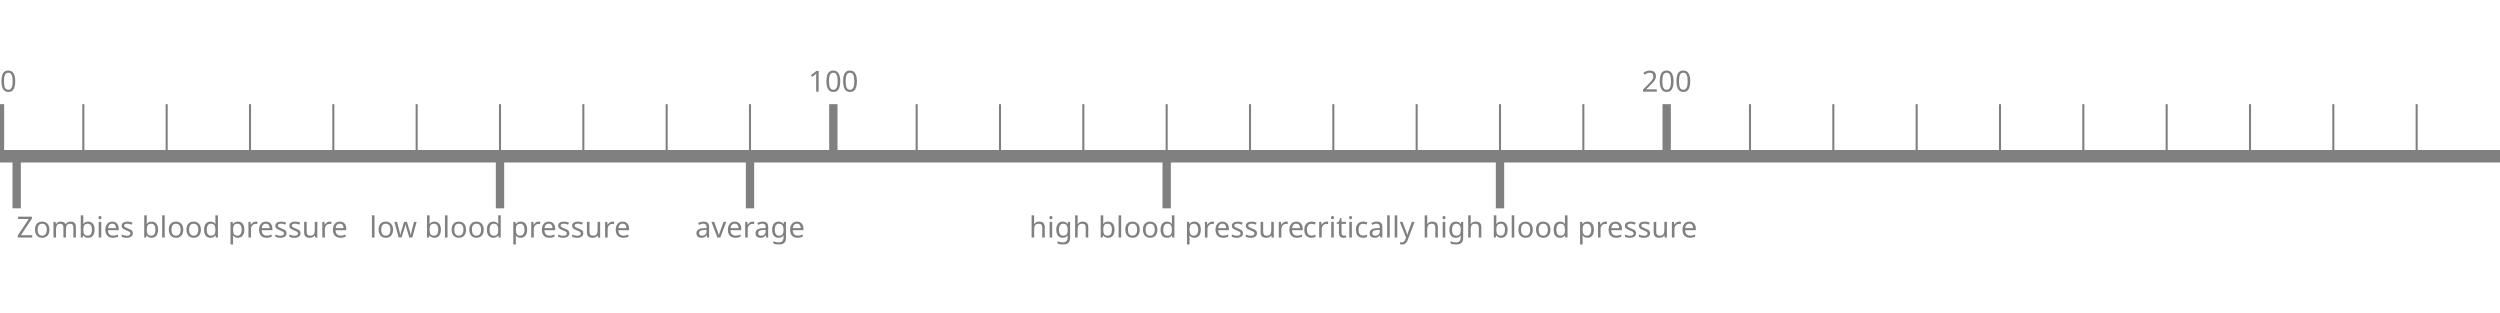
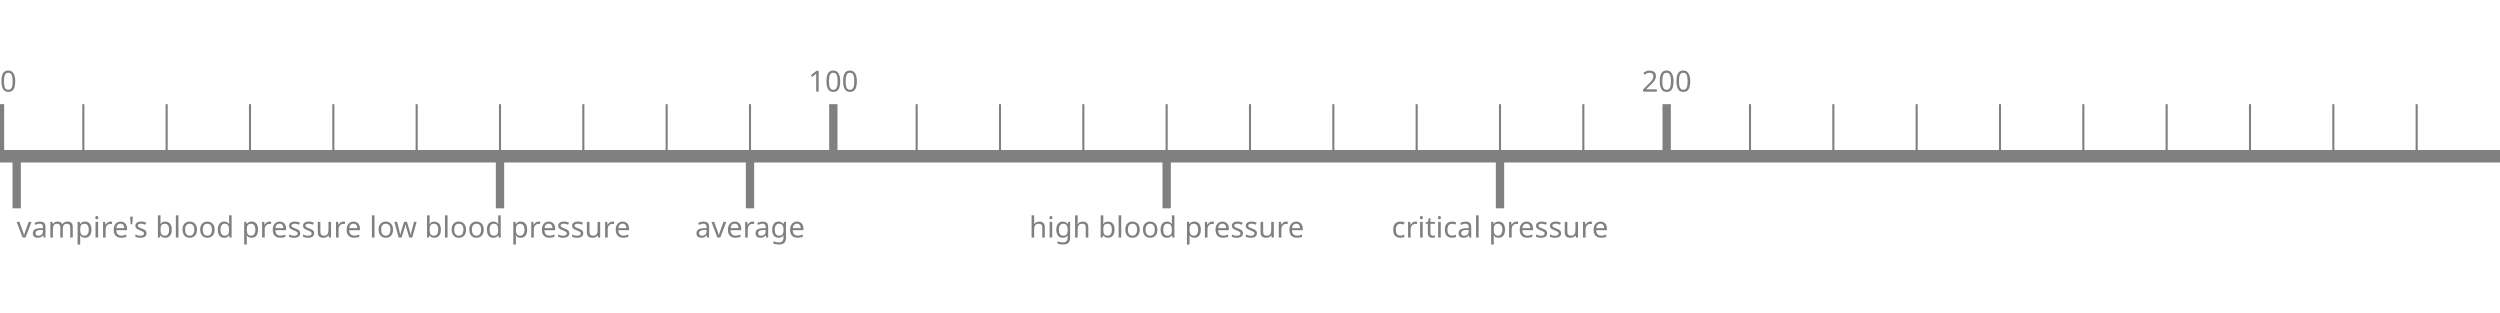
- <svg xmlns="http://www.w3.org/2000/svg" width="600mm" height="75mm" id="svg2" version="1.1">
-   <line stroke="grey" stroke-width="3mm" x1="0mm" x2="600mm" y1="37.5mm" y2="37.5mm" />
-   <line stroke="grey" stroke-width="2mm" x1="280.0mm" x2="280.0mm" y1="37.5mm" y2="50.0mm" />
-   <text x="280.0mm" y="57.0mm" font-family="sans-serif" font-size="7mm" text-anchor="middle" fill="grey">high blood pressure</text>
-   <line stroke="grey" stroke-width="2mm" x1="4.0mm" x2="4.0mm" y1="37.5mm" y2="50.0mm" />
-   <text x="4.0mm" y="57.0mm" font-family="sans-serif" font-size="7mm" text-anchor="start" fill="grey">Zombies blood pressure</text>
-   <line stroke="grey" stroke-width="2mm" x1="360.0mm" x2="360.0mm" y1="37.5mm" y2="50.0mm" />
-   <text x="360.0mm" y="57.0mm" font-family="sans-serif" font-size="7mm" text-anchor="middle" fill="grey">critically high blood pressure</text>
-   <line stroke="grey" stroke-width="2mm" x1="120.0mm" x2="120.0mm" y1="37.5mm" y2="50.0mm" />
-   <text x="120.0mm" y="57.0mm" font-family="sans-serif" font-size="7mm" text-anchor="middle" fill="grey">low blood pressure</text>
-   <line stroke="grey" stroke-width="2mm" x1="180.0mm" x2="180.0mm" y1="37.5mm" y2="50.0mm" />
-   <text x="180.0mm" y="57.0mm" font-family="sans-serif" font-size="7mm" text-anchor="middle" fill="grey">average</text>
-   <text x="0.0mm" y="22.0mm" font-family="sans-serif" font-size="7mm" text-anchor="start" fill="grey">0</text>
-   <line stroke="grey" stroke-width="2mm" x1="0.0mm" x2="0.0mm" y1="37.5mm" y2="25.0mm" />
-   <line stroke="grey" stroke-width="0.5mm" x1="20.0mm" x2="20.0mm" y1="37.5mm" y2="25.0mm" />
-   <line stroke="grey" stroke-width="0.5mm" x1="40.0mm" x2="40.0mm" y1="37.5mm" y2="25.0mm" />
-   <line stroke="grey" stroke-width="0.5mm" x1="60.0mm" x2="60.0mm" y1="37.5mm" y2="25.0mm" />
-   <line stroke="grey" stroke-width="0.5mm" x1="80.0mm" x2="80.0mm" y1="37.5mm" y2="25.0mm" />
-   <line stroke="grey" stroke-width="0.5mm" x1="100.0mm" x2="100.0mm" y1="37.5mm" y2="25.0mm" />
-   <line stroke="grey" stroke-width="0.5mm" x1="120.0mm" x2="120.0mm" y1="37.5mm" y2="25.0mm" />
-   <line stroke="grey" stroke-width="0.5mm" x1="140.0mm" x2="140.0mm" y1="37.5mm" y2="25.0mm" />
-   <line stroke="grey" stroke-width="0.5mm" x1="160.0mm" x2="160.0mm" y1="37.5mm" y2="25.0mm" />
-   <line stroke="grey" stroke-width="0.5mm" x1="180.0mm" x2="180.0mm" y1="37.5mm" y2="25.0mm" />
-   <text x="200.0mm" y="22.0mm" font-family="sans-serif" font-size="7mm" text-anchor="middle" fill="grey">100</text>
-   <line stroke="grey" stroke-width="2mm" x1="200.0mm" x2="200.0mm" y1="37.5mm" y2="25.0mm" />
-   <line stroke="grey" stroke-width="0.5mm" x1="220.0mm" x2="220.0mm" y1="37.5mm" y2="25.0mm" />
-   <line stroke="grey" stroke-width="0.5mm" x1="240.0mm" x2="240.0mm" y1="37.5mm" y2="25.0mm" />
-   <line stroke="grey" stroke-width="0.5mm" x1="260.0mm" x2="260.0mm" y1="37.5mm" y2="25.0mm" />
-   <line stroke="grey" stroke-width="0.5mm" x1="280.0mm" x2="280.0mm" y1="37.5mm" y2="25.0mm" />
-   <line stroke="grey" stroke-width="0.5mm" x1="300.0mm" x2="300.0mm" y1="37.5mm" y2="25.0mm" />
-   <line stroke="grey" stroke-width="0.5mm" x1="320.0mm" x2="320.0mm" y1="37.5mm" y2="25.0mm" />
-   <line stroke="grey" stroke-width="0.5mm" x1="340.0mm" x2="340.0mm" y1="37.5mm" y2="25.0mm" />
-   <line stroke="grey" stroke-width="0.5mm" x1="360.0mm" x2="360.0mm" y1="37.5mm" y2="25.0mm" />
-   <line stroke="grey" stroke-width="0.5mm" x1="380.0mm" x2="380.0mm" y1="37.5mm" y2="25.0mm" />
-   <text x="400.0mm" y="22.0mm" font-family="sans-serif" font-size="7mm" text-anchor="middle" fill="grey">200</text>
-   <line stroke="grey" stroke-width="2mm" x1="400.0mm" x2="400.0mm" y1="37.5mm" y2="25.0mm" />
-   <line stroke="grey" stroke-width="0.5mm" x1="420.0mm" x2="420.0mm" y1="37.5mm" y2="25.0mm" />
-   <line stroke="grey" stroke-width="0.5mm" x1="440.0mm" x2="440.0mm" y1="37.5mm" y2="25.0mm" />
-   <line stroke="grey" stroke-width="0.5mm" x1="460.0mm" x2="460.0mm" y1="37.5mm" y2="25.0mm" />
-   <line stroke="grey" stroke-width="0.5mm" x1="480.0mm" x2="480.0mm" y1="37.5mm" y2="25.0mm" />
-   <line stroke="grey" stroke-width="0.5mm" x1="500.0mm" x2="500.0mm" y1="37.5mm" y2="25.0mm" />
-   <line stroke="grey" stroke-width="0.5mm" x1="520.0mm" x2="520.0mm" y1="37.5mm" y2="25.0mm" />
-   <line stroke="grey" stroke-width="0.5mm" x1="540.0mm" x2="540.0mm" y1="37.5mm" y2="25.0mm" />
-   <line stroke="grey" stroke-width="0.5mm" x1="560.0mm" x2="560.0mm" y1="37.5mm" y2="25.0mm" />
-   <line stroke="grey" stroke-width="0.5mm" x1="580.0mm" x2="580.0mm" y1="37.5mm" y2="25.0mm" />
+ <svg xmlns="http://www.w3.org/2000/svg" width="600" height="75" id="svg2" version="1.1">
+   <line stroke="grey" stroke-width="3" fill="None" x1="0" x2="600" y1="37.5" y2="37.5" />
+   <line stroke="grey" stroke-width="2" fill="None" x1="280.0" x2="280.0" y1="37.5" y2="50.0" />
+   <text x="280.0" y="57.0" font-family="sans-serif" font-size="7" text-anchor="middle" fill="grey">high blood pressure</text>
+   <line stroke="grey" stroke-width="2" fill="None" x1="4.0" x2="4.0" y1="37.5" y2="50.0" />
+   <text x="4.0" y="57.0" font-family="sans-serif" font-size="7" text-anchor="start" fill="grey">vampire's blood pressure</text>
+   <line stroke="grey" stroke-width="2" fill="None" x1="360.0" x2="360.0" y1="37.5" y2="50.0" />
+   <text x="360.0" y="57.0" font-family="sans-serif" font-size="7" text-anchor="middle" fill="grey">critical pressure</text>
+   <line stroke="grey" stroke-width="2" fill="None" x1="120.0" x2="120.0" y1="37.5" y2="50.0" />
+   <text x="120.0" y="57.0" font-family="sans-serif" font-size="7" text-anchor="middle" fill="grey">low blood pressure</text>
+   <line stroke="grey" stroke-width="2" fill="None" x1="180.0" x2="180.0" y1="37.5" y2="50.0" />
+   <text x="180.0" y="57.0" font-family="sans-serif" font-size="7" text-anchor="middle" fill="grey">average</text>
+   <text x="0.0" y="22.0" font-family="sans-serif" font-size="7" text-anchor="start" fill="grey">0</text>
+   <line stroke="grey" stroke-width="2" fill="None" x1="0.0" x2="0.0" y1="37.5" y2="25.0" />
+   <line stroke="grey" stroke-width="0.5" fill="None" x1="20.0" x2="20.0" y1="37.5" y2="25.0" />
+   <line stroke="grey" stroke-width="0.5" fill="None" x1="40.0" x2="40.0" y1="37.5" y2="25.0" />
+   <line stroke="grey" stroke-width="0.5" fill="None" x1="60.0" x2="60.0" y1="37.5" y2="25.0" />
+   <line stroke="grey" stroke-width="0.5" fill="None" x1="80.0" x2="80.0" y1="37.5" y2="25.0" />
+   <line stroke="grey" stroke-width="0.5" fill="None" x1="100.0" x2="100.0" y1="37.5" y2="25.0" />
+   <line stroke="grey" stroke-width="0.5" fill="None" x1="120.0" x2="120.0" y1="37.5" y2="25.0" />
+   <line stroke="grey" stroke-width="0.5" fill="None" x1="140.0" x2="140.0" y1="37.5" y2="25.0" />
+   <line stroke="grey" stroke-width="0.5" fill="None" x1="160.0" x2="160.0" y1="37.5" y2="25.0" />
+   <line stroke="grey" stroke-width="0.5" fill="None" x1="180.0" x2="180.0" y1="37.5" y2="25.0" />
+   <text x="200.0" y="22.0" font-family="sans-serif" font-size="7" text-anchor="middle" fill="grey">100</text>
+   <line stroke="grey" stroke-width="2" fill="None" x1="200.0" x2="200.0" y1="37.5" y2="25.0" />
+   <line stroke="grey" stroke-width="0.5" fill="None" x1="220.0" x2="220.0" y1="37.5" y2="25.0" />
+   <line stroke="grey" stroke-width="0.5" fill="None" x1="240.0" x2="240.0" y1="37.5" y2="25.0" />
+   <line stroke="grey" stroke-width="0.5" fill="None" x1="260.0" x2="260.0" y1="37.5" y2="25.0" />
+   <line stroke="grey" stroke-width="0.5" fill="None" x1="280.0" x2="280.0" y1="37.5" y2="25.0" />
+   <line stroke="grey" stroke-width="0.5" fill="None" x1="300.0" x2="300.0" y1="37.5" y2="25.0" />
+   <line stroke="grey" stroke-width="0.5" fill="None" x1="320.0" x2="320.0" y1="37.5" y2="25.0" />
+   <line stroke="grey" stroke-width="0.5" fill="None" x1="340.0" x2="340.0" y1="37.5" y2="25.0" />
+   <line stroke="grey" stroke-width="0.5" fill="None" x1="360.0" x2="360.0" y1="37.5" y2="25.0" />
+   <line stroke="grey" stroke-width="0.5" fill="None" x1="380.0" x2="380.0" y1="37.5" y2="25.0" />
+   <text x="400.0" y="22.0" font-family="sans-serif" font-size="7" text-anchor="middle" fill="grey">200</text>
+   <line stroke="grey" stroke-width="2" fill="None" x1="400.0" x2="400.0" y1="37.5" y2="25.0" />
+   <line stroke="grey" stroke-width="0.5" fill="None" x1="420.0" x2="420.0" y1="37.5" y2="25.0" />
+   <line stroke="grey" stroke-width="0.5" fill="None" x1="440.0" x2="440.0" y1="37.5" y2="25.0" />
+   <line stroke="grey" stroke-width="0.5" fill="None" x1="460.0" x2="460.0" y1="37.5" y2="25.0" />
+   <line stroke="grey" stroke-width="0.5" fill="None" x1="480.0" x2="480.0" y1="37.5" y2="25.0" />
+   <line stroke="grey" stroke-width="0.5" fill="None" x1="500.0" x2="500.0" y1="37.5" y2="25.0" />
+   <line stroke="grey" stroke-width="0.5" fill="None" x1="520.0" x2="520.0" y1="37.5" y2="25.0" />
+   <line stroke="grey" stroke-width="0.5" fill="None" x1="540.0" x2="540.0" y1="37.5" y2="25.0" />
+   <line stroke="grey" stroke-width="0.5" fill="None" x1="560.0" x2="560.0" y1="37.5" y2="25.0" />
+   <line stroke="grey" stroke-width="0.5" fill="None" x1="580.0" x2="580.0" y1="37.5" y2="25.0" />
</svg>
